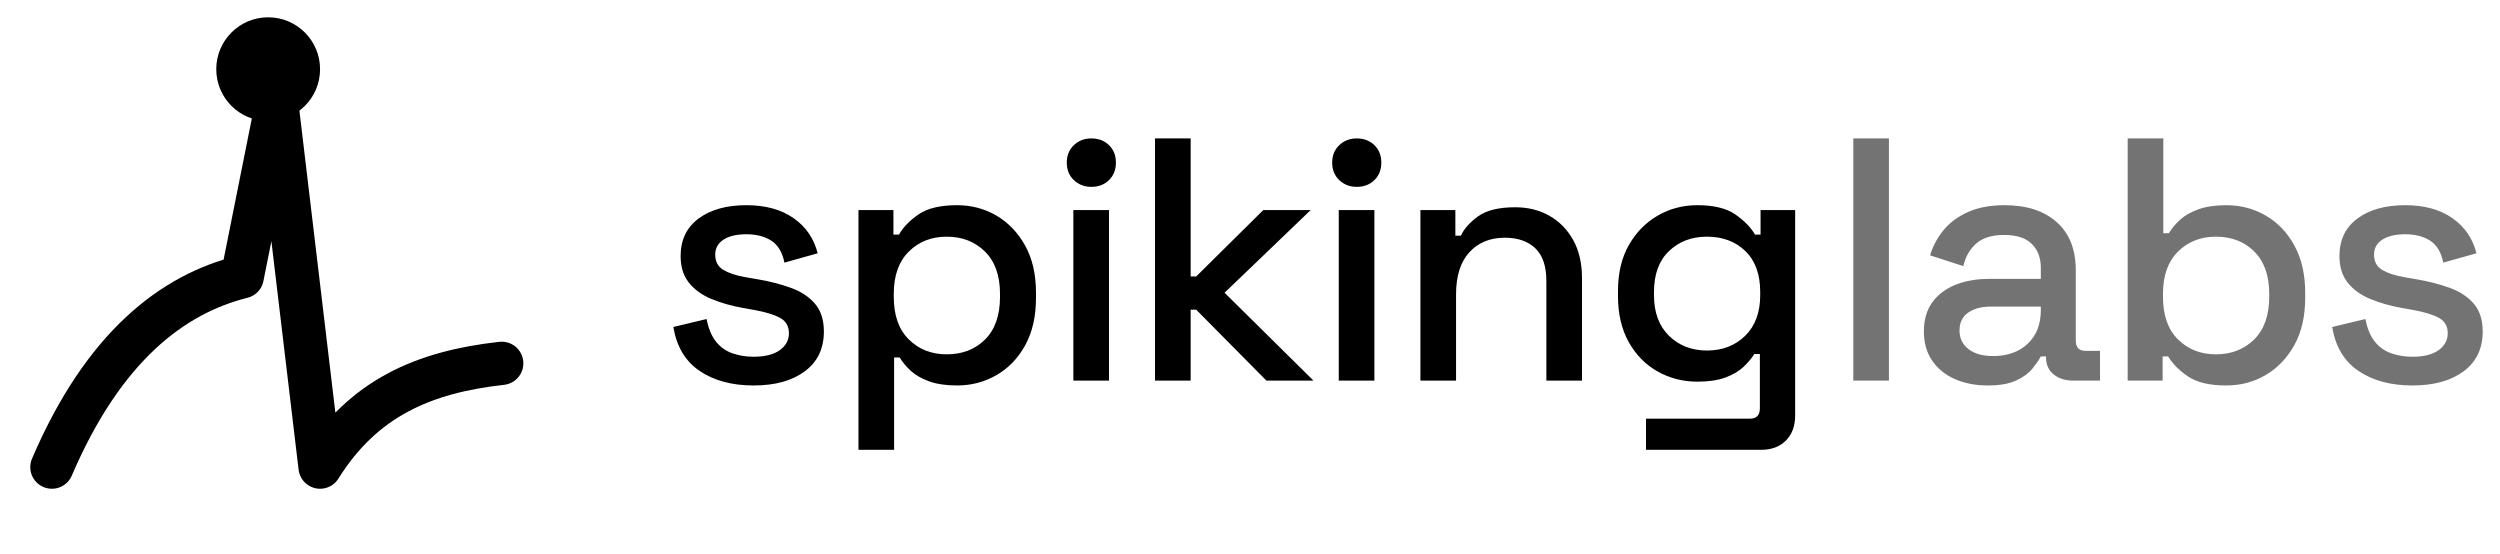
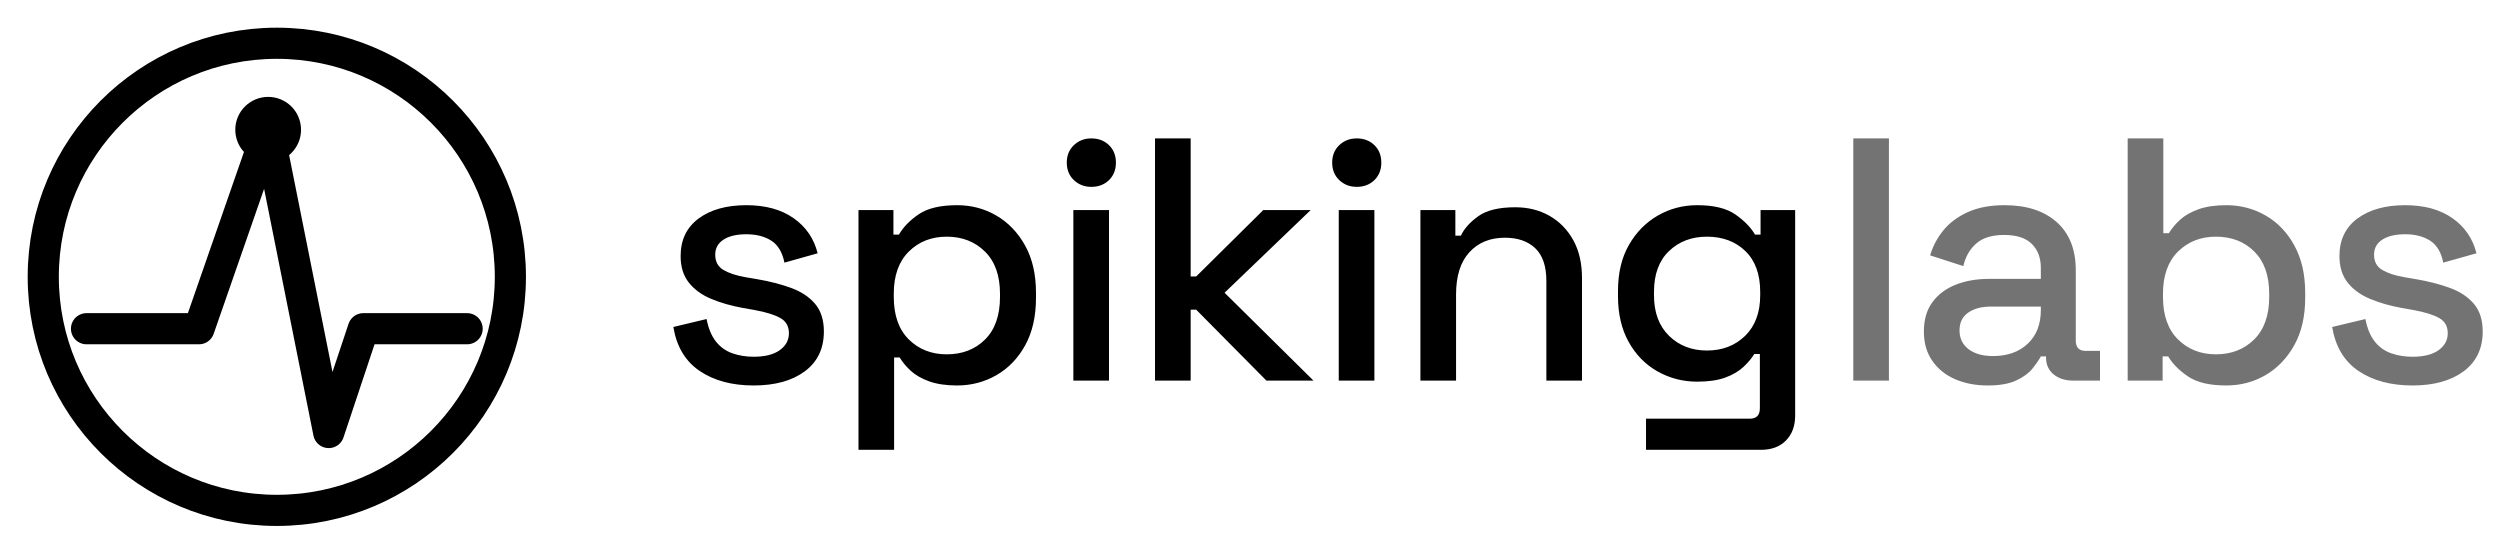
<svg xmlns="http://www.w3.org/2000/svg" viewBox="0 0 289 64" fill="none">
-   <path d="M6 54C12 40 20 34 28 32L32 12 37 54C42 46 49 43 58 42" fill="none" stroke="currentColor" stroke-width="5" stroke-linecap="round" stroke-linejoin="round" />
-   <circle cx="31" cy="8" r="6" fill="currentColor" />
+   <circle cx="32" cy="32" r="27" fill="none" stroke="currentColor" stroke-width="3.6" />
+   <path d="M10 38H23L31 15L38 50L42 38H54" fill="none" stroke="currentColor" stroke-width="3.6" stroke-linecap="round" stroke-linejoin="round" />
+   <circle cx="31" cy="15" r="3.8" fill="currentColor" />
  <path transform="translate(76,44)" d="M11.12 0.56Q7.36 0.56 4.88 -1.12Q2.4 -2.8 1.84 -6.2L5.68 -7.12Q6.0 -5.48 6.76 -4.52Q7.52 -3.56 8.66 -3.16Q9.8 -2.76 11.12 -2.76Q13.08 -2.76 14.14 -3.52Q15.2 -4.28 15.2 -5.48Q15.2 -6.68 14.2 -7.24Q13.2 -7.8 11.24 -8.16L9.88 -8.4Q7.88 -8.76 6.24 -9.44Q4.6 -10.12 3.64 -11.32Q2.68 -12.52 2.68 -14.4Q2.68 -17.2 4.76 -18.74Q6.84 -20.28 10.28 -20.28Q13.6 -20.28 15.74 -18.78Q17.88 -17.28 18.52 -14.72L14.68 -13.64Q14.32 -15.44 13.16 -16.18Q12.0 -16.92 10.28 -16.92Q8.6 -16.92 7.64 -16.3Q6.68 -15.68 6.68 -14.56Q6.68 -13.36 7.62 -12.8Q8.56 -12.24 10.16 -11.96L11.56 -11.72Q13.68 -11.36 15.44 -10.72Q17.2 -10.08 18.22 -8.88Q19.24 -7.68 19.24 -5.68Q19.24 -2.72 17.04 -1.08Q14.84 0.56 11.12 0.56ZM23.24 8.0V-19.72H27.28V-16.88H27.92Q28.68 -18.2 30.22 -19.24Q31.76 -20.28 34.64 -20.28Q37.12 -20.28 39.18 -19.08Q41.24 -17.88 42.5 -15.62Q43.76 -13.36 43.76 -10.16V-9.56Q43.76 -6.36 42.52 -4.1Q41.28 -1.84 39.2 -0.64Q37.12 0.56 34.64 0.56Q32.72 0.56 31.4 0.08Q30.08 -0.4 29.28 -1.14Q28.48 -1.88 28.0 -2.68H27.36V8.0ZM33.44 -3.04Q36.16 -3.04 37.88 -4.76Q39.6 -6.48 39.6 -9.68V-10.04Q39.6 -13.2 37.86 -14.92Q36.12 -16.64 33.44 -16.64Q30.8 -16.64 29.06 -14.92Q27.32 -13.2 27.32 -10.04V-9.68Q27.32 -6.48 29.06 -4.76Q30.8 -3.04 33.44 -3.04ZM48.08 0.0V-19.72H52.2V0.0ZM50.16 -22.4Q48.96 -22.4 48.14 -23.18Q47.32 -23.96 47.32 -25.2Q47.32 -26.44 48.14 -27.22Q48.96 -28.0 50.16 -28.0Q51.4 -28.0 52.2 -27.22Q53.0 -26.44 53.0 -25.2Q53.0 -23.96 52.2 -23.18Q51.4 -22.4 50.16 -22.4ZM57.52 0.0V-28.0H61.64V-12.04H62.28L70.04 -19.72H75.52L65.56 -10.16L75.84 0.0H70.4L62.28 -8.2H61.64V0.0ZM78.76 0.0V-19.72H82.88V0.0ZM80.84 -22.4Q79.64 -22.4 78.82 -23.18Q78.0 -23.96 78.0 -25.2Q78.0 -26.44 78.82 -27.22Q79.64 -28.0 80.84 -28.0Q82.08 -28.0 82.88 -27.22Q83.68 -26.44 83.68 -25.2Q83.68 -23.96 82.88 -23.18Q82.08 -22.4 80.84 -22.4ZM88.2 0.0V-19.72H92.24V-16.76H92.88Q93.44 -17.96 94.88 -19.0Q96.32 -20.04 99.16 -20.04Q101.4 -20.04 103.14 -19.04Q104.88 -18.04 105.88 -16.22Q106.88 -14.4 106.88 -11.84V0.0H102.76V-11.52Q102.76 -14.08 101.48 -15.3Q100.2 -16.52 97.96 -16.52Q95.4 -16.52 93.86 -14.84Q92.32 -13.16 92.32 -9.96V0.0ZM111.04 -9.76V-10.36Q111.04 -13.48 112.3 -15.68Q113.56 -17.88 115.64 -19.08Q117.72 -20.28 120.2 -20.28Q123.08 -20.28 124.62 -19.2Q126.16 -18.12 126.88 -16.88H127.52V-19.72H131.52V4.04Q131.52 5.84 130.46 6.92Q129.4 8.0 127.56 8.0H114.28V4.4H126.28Q127.44 4.4 127.44 3.2V-3.08H126.8Q126.36 -2.36 125.56 -1.6Q124.76 -0.84 123.46 -0.36Q122.16 0.12 120.2 0.12Q117.72 0.12 115.62 -1.06Q113.52 -2.24 112.28 -4.46Q111.04 -6.68 111.04 -9.76ZM121.32 -3.48Q124.0 -3.48 125.74 -5.18Q127.48 -6.88 127.48 -9.88V-10.24Q127.48 -13.32 125.76 -14.98Q124.04 -16.64 121.32 -16.64Q118.68 -16.64 116.94 -14.98Q115.2 -13.32 115.2 -10.24V-9.88Q115.2 -6.88 116.94 -5.18Q118.68 -3.48 121.32 -3.48Z" fill="currentColor" />
  <path transform="translate(211.2,44)" d="M3.04 0.0V-28.0H7.16V0.0ZM18.6 0.56Q16.48 0.56 14.82 -0.16Q13.16 -0.88 12.18 -2.28Q11.2 -3.68 11.2 -5.68Q11.2 -7.72 12.18 -9.06Q13.16 -10.4 14.86 -11.08Q16.56 -11.76 18.72 -11.76H24.72V-13.04Q24.72 -14.76 23.68 -15.8Q22.64 -16.84 20.48 -16.84Q18.36 -16.84 17.24 -15.84Q16.12 -14.84 15.76 -13.24L11.92 -14.48Q12.4 -16.08 13.46 -17.38Q14.52 -18.68 16.28 -19.48Q18.04 -20.28 20.52 -20.28Q24.36 -20.28 26.56 -18.32Q28.76 -16.36 28.76 -12.76V-4.64Q28.76 -3.44 29.88 -3.44H31.56V0.0H28.48Q27.08 0.0 26.2 -0.72Q25.32 -1.44 25.32 -2.68V-2.8H24.72Q24.4 -2.2 23.76 -1.4Q23.12 -0.6 21.88 -0.02Q20.64 0.56 18.6 0.56ZM19.2 -2.84Q21.68 -2.84 23.2 -4.26Q24.72 -5.68 24.72 -8.16V-8.56H18.96Q17.32 -8.56 16.32 -7.86Q15.32 -7.16 15.32 -5.8Q15.32 -4.44 16.36 -3.64Q17.4 -2.84 19.2 -2.84ZM46.16 0.56Q43.28 0.56 41.74 -0.48Q40.2 -1.52 39.44 -2.8H38.8V0.0H34.76V-28.0H38.88V-17.04H39.52Q40.0 -17.84 40.8 -18.58Q41.6 -19.32 42.92 -19.8Q44.24 -20.28 46.16 -20.28Q48.64 -20.28 50.72 -19.08Q52.8 -17.88 54.04 -15.6Q55.28 -13.32 55.28 -10.16V-9.56Q55.28 -6.36 54.02 -4.1Q52.76 -1.84 50.7 -0.64Q48.64 0.56 46.16 0.56ZM44.96 -3.04Q47.64 -3.04 49.38 -4.76Q51.12 -6.48 51.12 -9.68V-10.04Q51.12 -13.2 49.4 -14.92Q47.68 -16.64 44.96 -16.64Q42.32 -16.64 40.58 -14.92Q38.84 -13.2 38.84 -10.04V-9.68Q38.84 -6.48 40.58 -4.76Q42.32 -3.04 44.96 -3.04ZM67.68 0.56Q63.92 0.56 61.44 -1.12Q58.96 -2.8 58.4 -6.2L62.24 -7.12Q62.56 -5.48 63.32 -4.52Q64.08 -3.56 65.22 -3.16Q66.36 -2.76 67.68 -2.76Q69.64 -2.76 70.7 -3.52Q71.76 -4.28 71.76 -5.48Q71.76 -6.68 70.76 -7.24Q69.76 -7.8 67.8 -8.16L66.44 -8.4Q64.44 -8.76 62.8 -9.44Q61.16 -10.12 60.2 -11.32Q59.24 -12.52 59.24 -14.4Q59.24 -17.2 61.32 -18.74Q63.4 -20.28 66.84 -20.28Q70.16 -20.28 72.3 -18.78Q74.44 -17.28 75.08 -14.72L71.24 -13.64Q70.88 -15.44 69.72 -16.18Q68.56 -16.92 66.84 -16.92Q65.16 -16.92 64.2 -16.3Q63.24 -15.68 63.24 -14.56Q63.24 -13.36 64.18 -12.8Q65.12 -12.24 66.72 -11.96L68.12 -11.72Q70.24 -11.36 72.0 -10.72Q73.76 -10.08 74.78 -8.88Q75.8 -7.68 75.8 -5.68Q75.8 -2.72 73.6 -1.08Q71.4 0.56 67.68 0.56Z" fill="currentColor" fill-opacity=".55" />
</svg>
